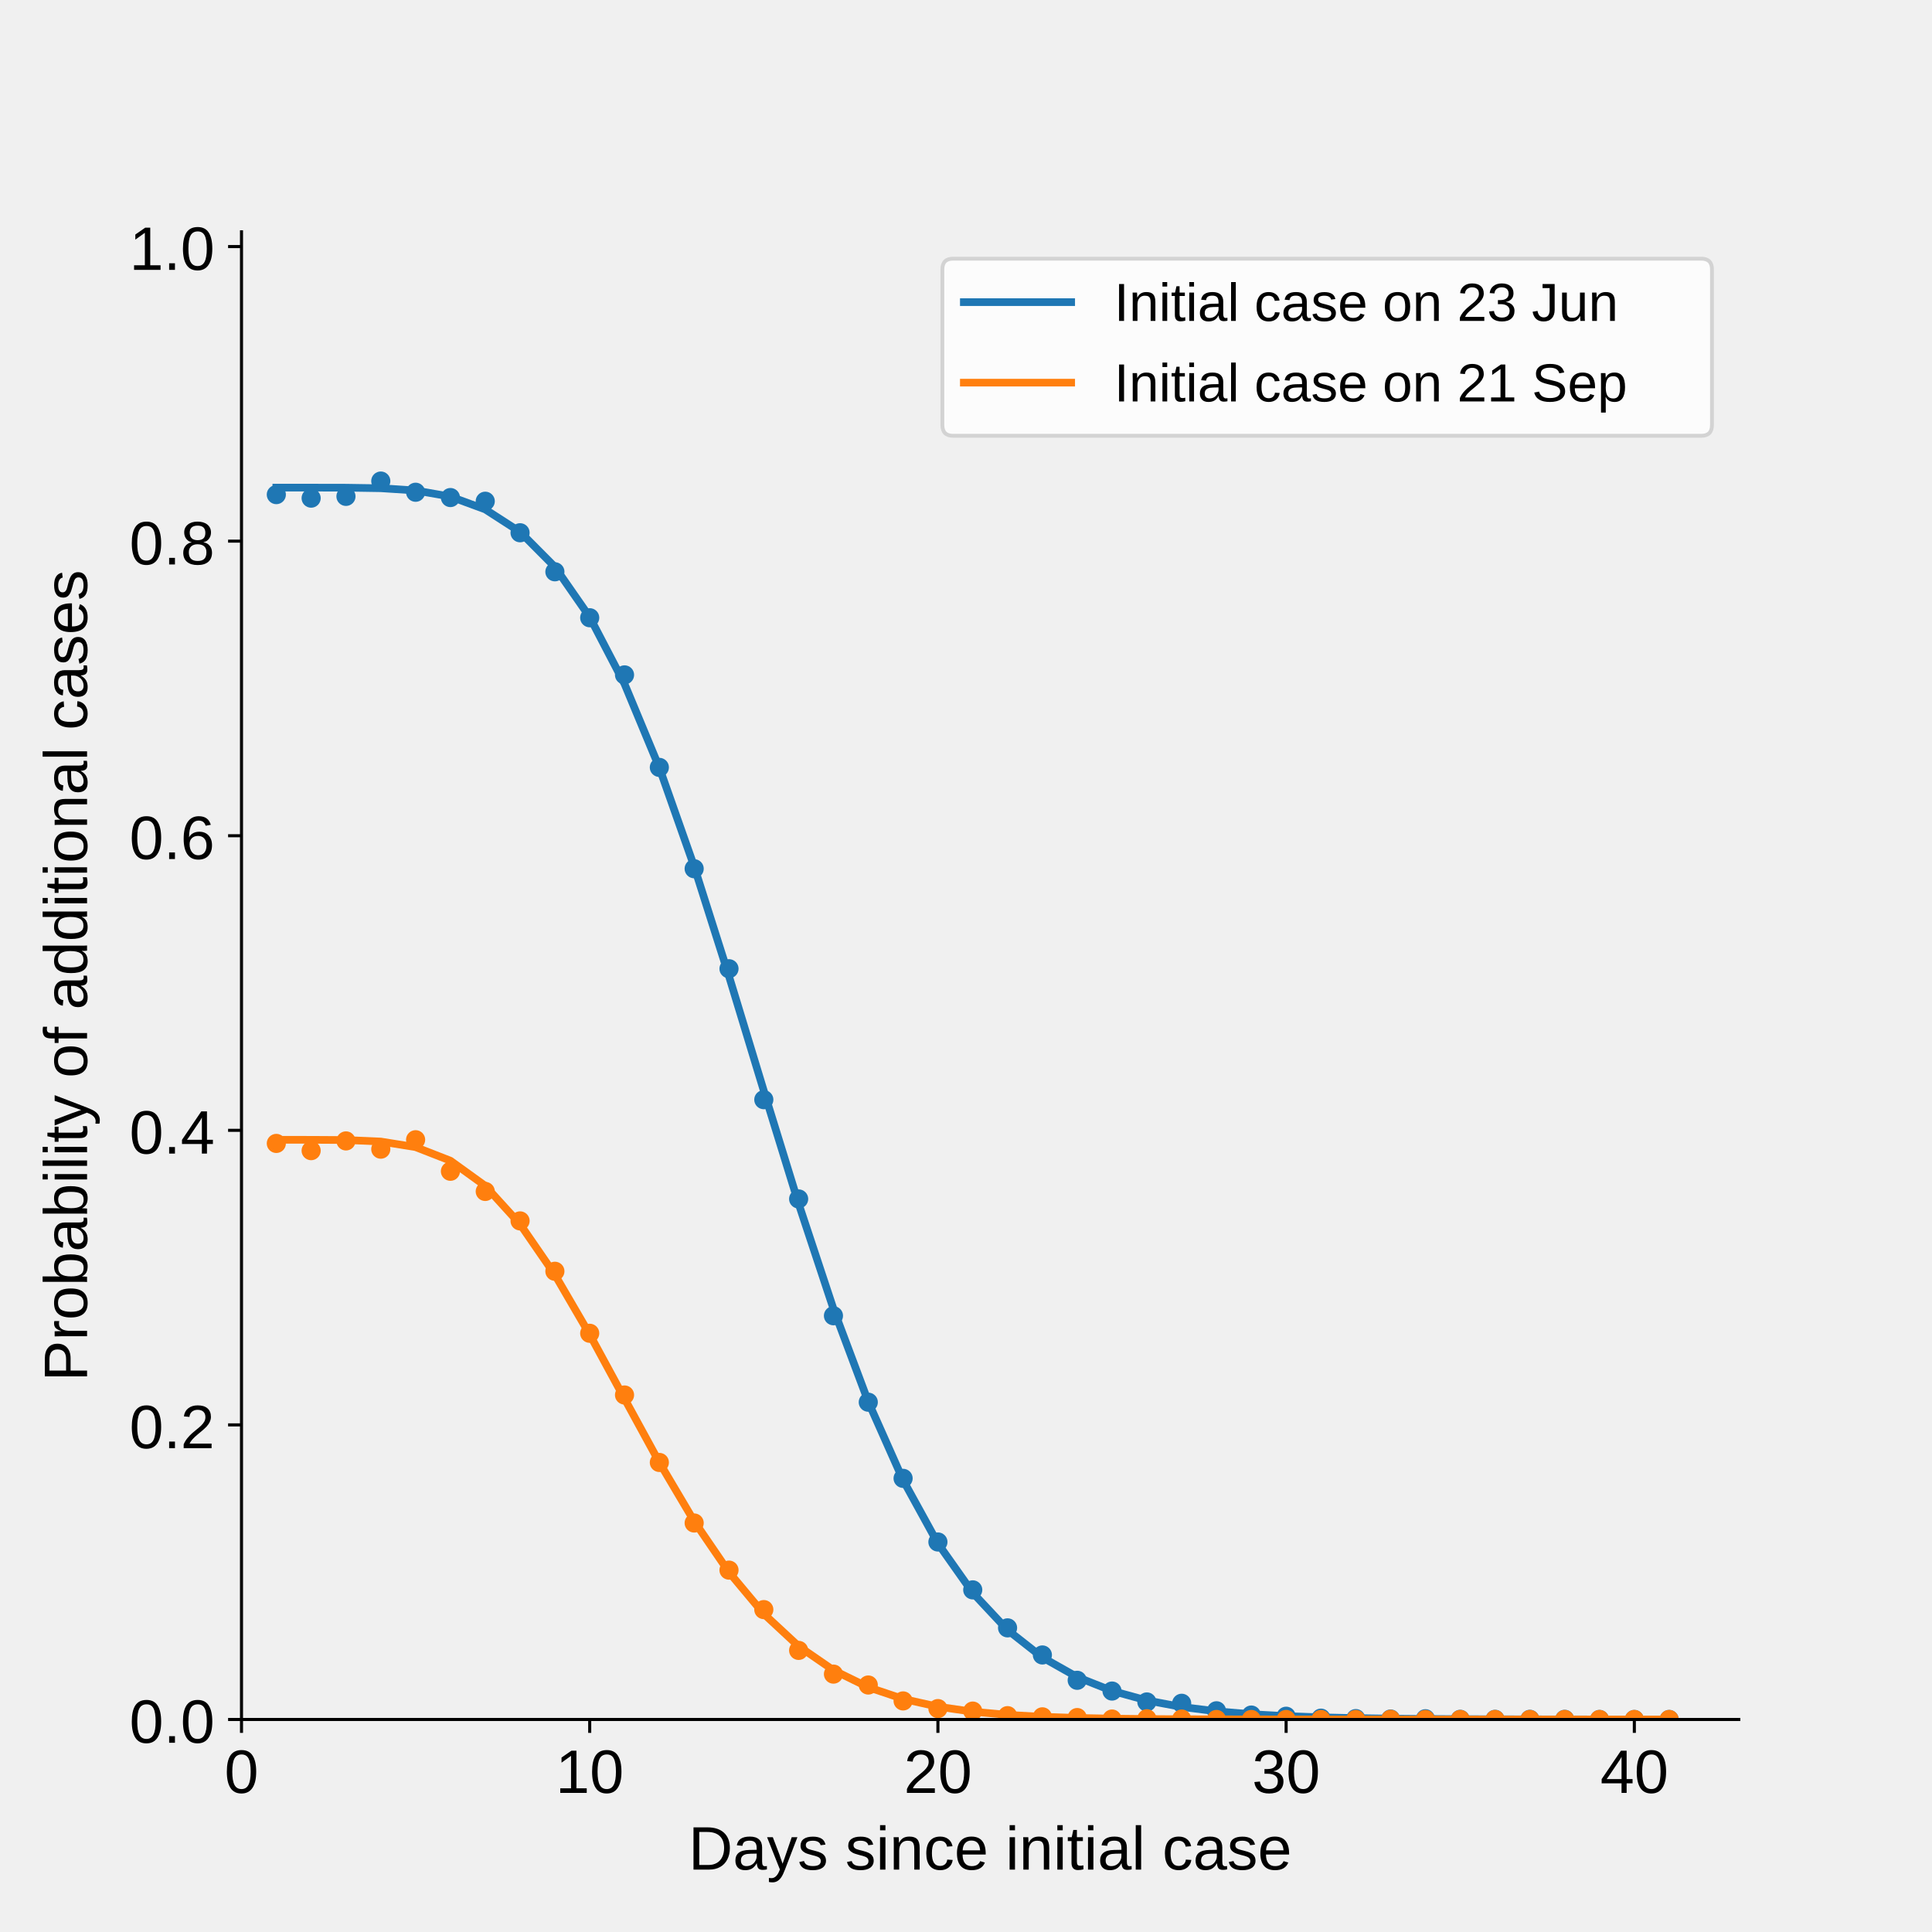
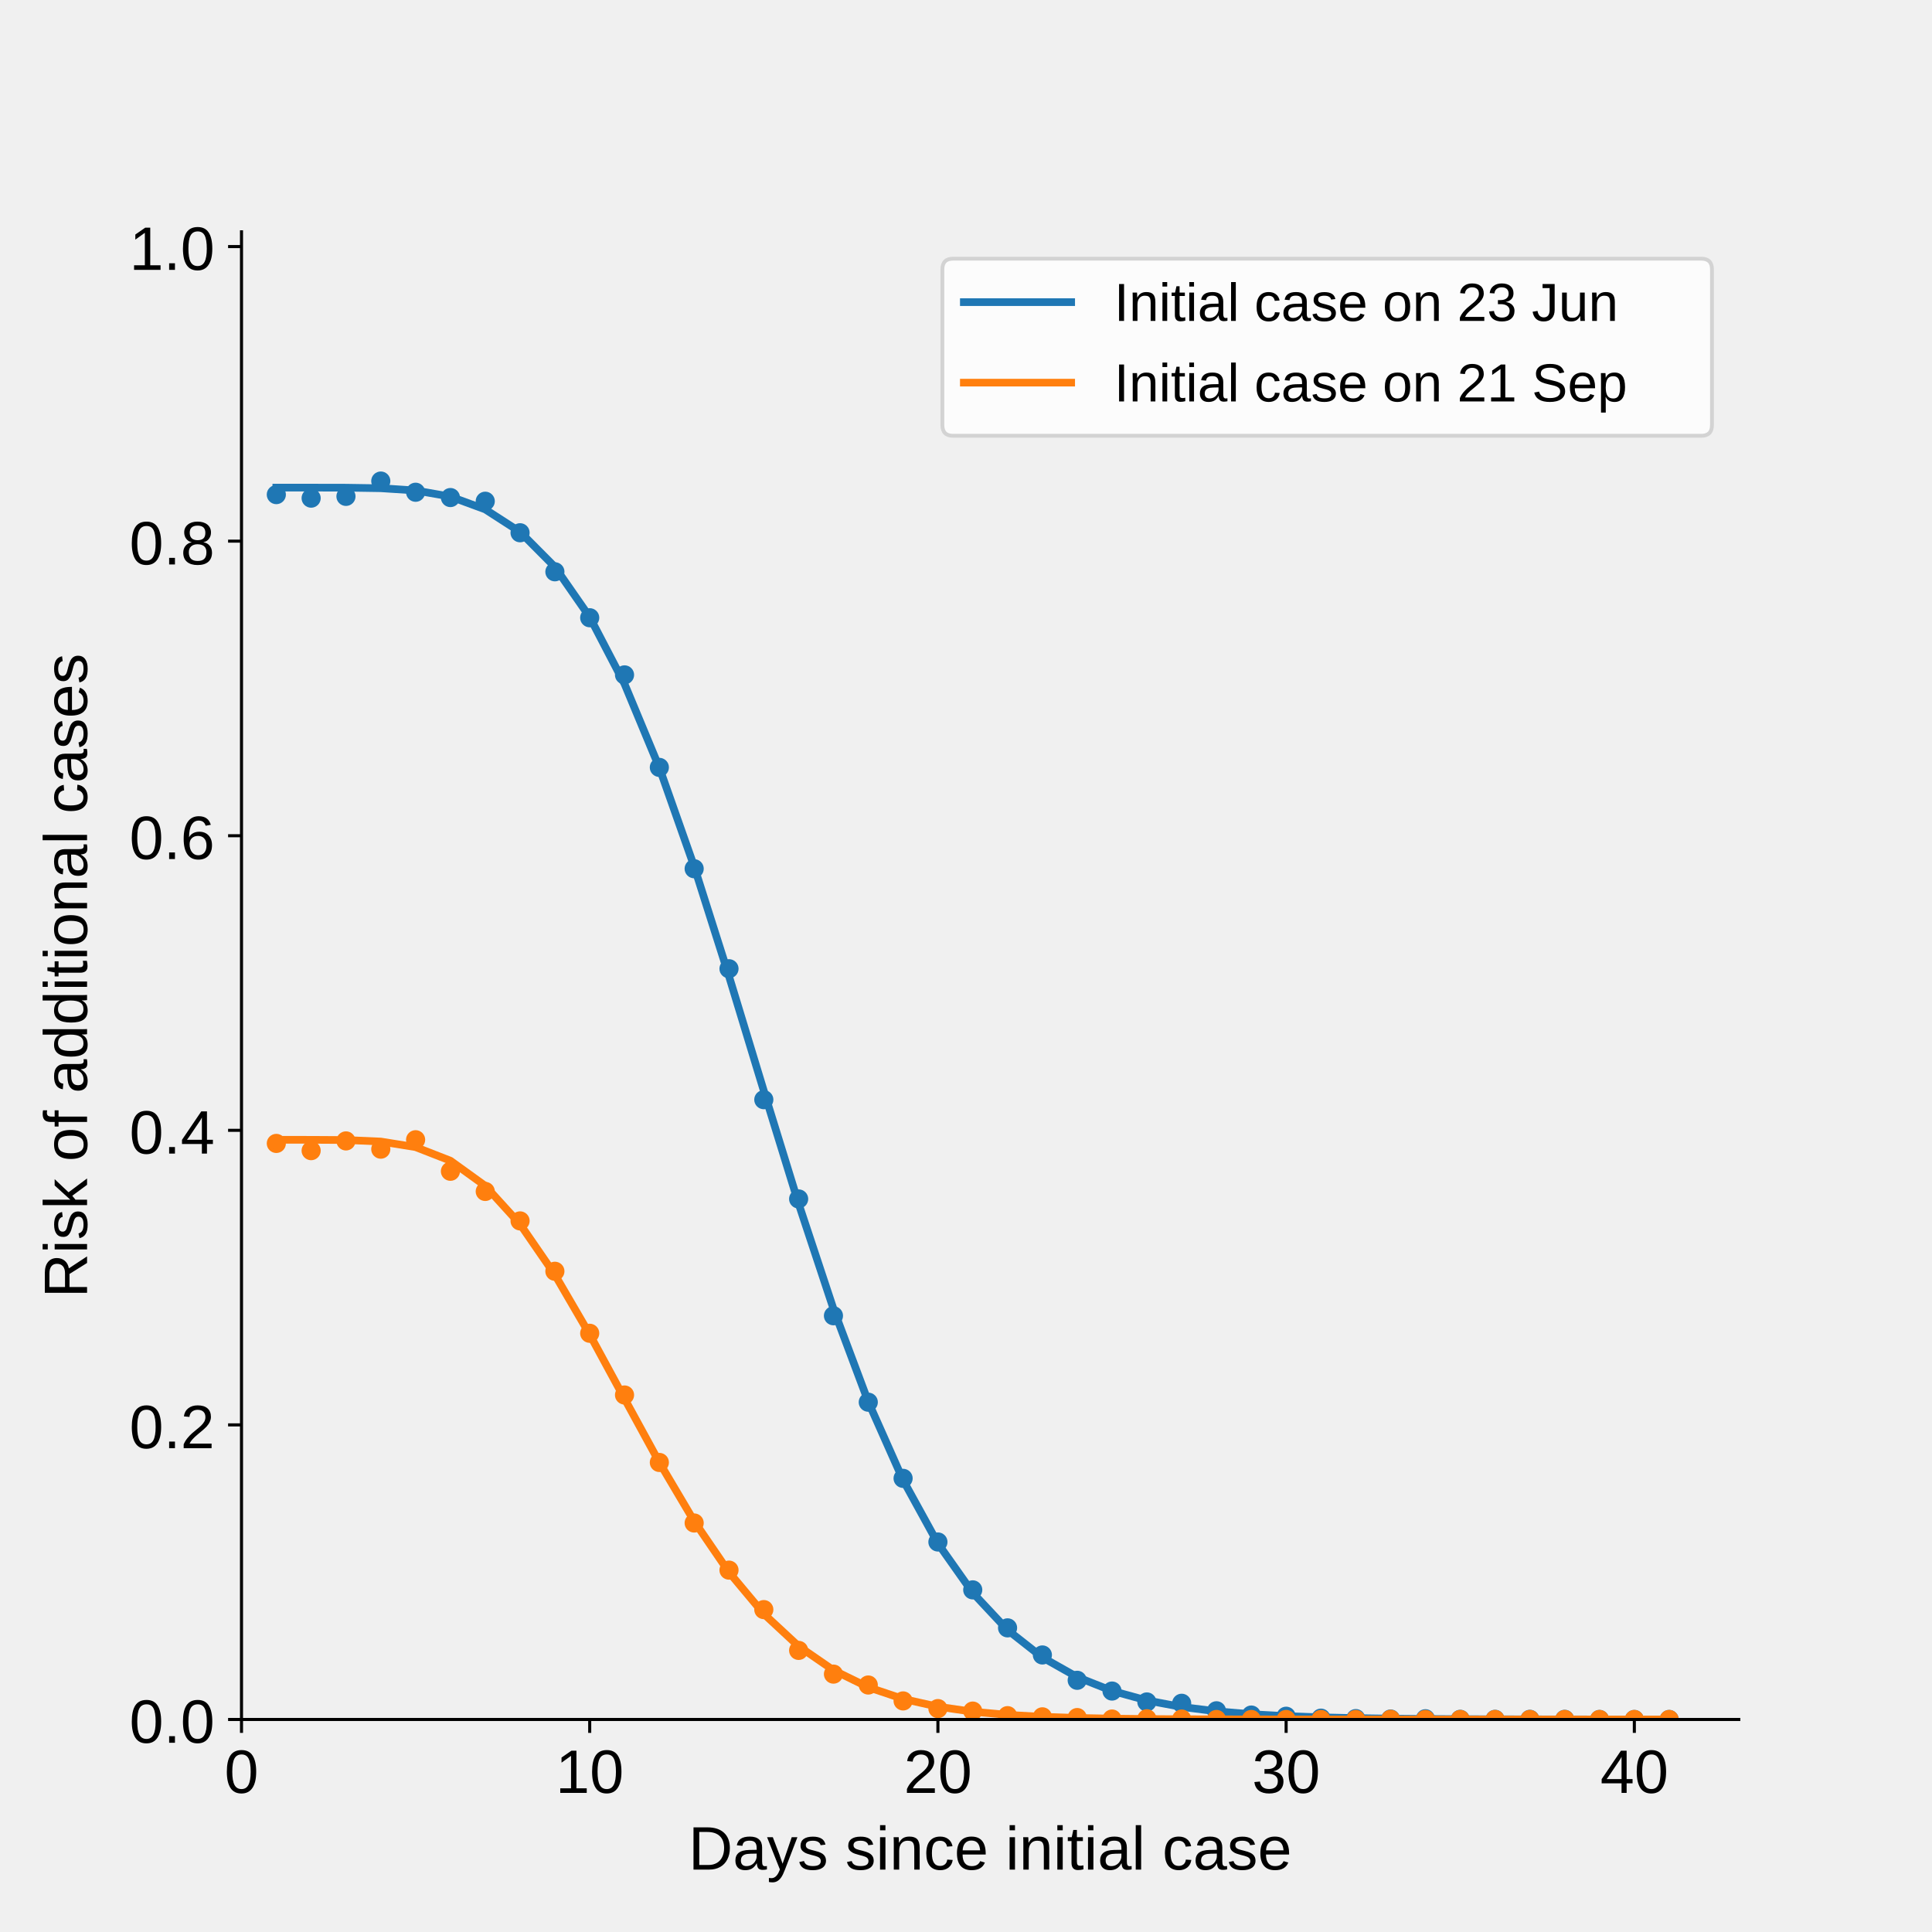
<svg xmlns="http://www.w3.org/2000/svg" xmlns:xlink="http://www.w3.org/1999/xlink" width="504pt" height="504pt" viewBox="0 0 504 504" version="1.1">
  <defs>
    <style type="text/css">*{stroke-linejoin: round; stroke-linecap: butt}</style>
  </defs>
  <g id="figure_1">
    <g id="patch_1">
      <path d="M 0 504  L 504 504  L 504 0  L 0 0  L 0 504  z " style="fill: none" />
    </g>
    <g id="axes_1">
      <g id="patch_2">
        <path d="M 63 448.56  L 453.6 448.56  L 453.6 60.48  L 63 60.48  L 63 448.56  z " style="fill: none" />
      </g>
      <g id="matplotlib.axis_1">
        <g id="xtick_1">
          <g id="line2d_1">
            <defs>
              <path id="m8d595e308e" d="M 0 0  L 0 3.5  " style="stroke: #000000; stroke-width: 0.8" />
            </defs>
            <g>
              <use xlink:href="#m8d595e308e" x="63" y="448.56" style="stroke: #000000; stroke-width: 0.8" />
            </g>
          </g>
          <g id="text_1">
            <text style="font-size: 16px; font-family: 'Arial', sans-serif; text-anchor: middle" x="63" y="467.716" transform="rotate(-0 63 467.7163)">0</text>
          </g>
        </g>
        <g id="xtick_2">
          <g id="line2d_2">
            <g>
              <use xlink:href="#m8d595e308e" x="153.837" y="448.56" style="stroke: #000000; stroke-width: 0.8" />
            </g>
          </g>
          <g id="text_2">
            <text style="font-size: 16px; font-family: 'Arial', sans-serif; text-anchor: middle" x="153.837" y="467.716" transform="rotate(-0 153.8372 467.7163)">10</text>
          </g>
        </g>
        <g id="xtick_3">
          <g id="line2d_3">
            <g>
              <use xlink:href="#m8d595e308e" x="244.674" y="448.56" style="stroke: #000000; stroke-width: 0.8" />
            </g>
          </g>
          <g id="text_3">
            <text style="font-size: 16px; font-family: 'Arial', sans-serif; text-anchor: middle" x="244.674" y="467.716" transform="rotate(-0 244.6744 467.7163)">20</text>
          </g>
        </g>
        <g id="xtick_4">
          <g id="line2d_4">
            <g>
              <use xlink:href="#m8d595e308e" x="335.512" y="448.56" style="stroke: #000000; stroke-width: 0.8" />
            </g>
          </g>
          <g id="text_4">
            <text style="font-size: 16px; font-family: 'Arial', sans-serif; text-anchor: middle" x="335.512" y="467.716" transform="rotate(-0 335.5116 467.7163)">30</text>
          </g>
        </g>
        <g id="xtick_5">
          <g id="line2d_5">
            <g>
              <use xlink:href="#m8d595e308e" x="426.349" y="448.56" style="stroke: #000000; stroke-width: 0.8" />
            </g>
          </g>
          <g id="text_5">
            <text style="font-size: 16px; font-family: 'Arial', sans-serif; text-anchor: middle" x="426.349" y="467.716" transform="rotate(-0 426.3488 467.7163)">40</text>
          </g>
        </g>
        <g id="text_6">
          <text style="font-size: 16px; font-family: 'Arial', sans-serif; text-anchor: middle" x="258.3" y="487.717" transform="rotate(-0 258.3 487.7175)">Days since initial case</text>
        </g>
      </g>
      <g id="matplotlib.axis_2">
        <g id="ytick_1">
          <g id="line2d_6">
            <defs>
              <path id="mb1e079ecab" d="M 0 0  L -3.5 0  " style="stroke: #000000; stroke-width: 0.8" />
            </defs>
            <g>
              <use xlink:href="#mb1e079ecab" x="63" y="448.56" style="stroke: #000000; stroke-width: 0.8" />
            </g>
          </g>
          <g id="text_7">
            <text style="font-size: 16px; font-family: 'Arial', sans-serif; text-anchor: end" x="56" y="454.638" transform="rotate(-0 56 454.6381)">0.0</text>
          </g>
        </g>
        <g id="ytick_2">
          <g id="line2d_7">
            <g>
              <use xlink:href="#mb1e079ecab" x="63" y="371.712" style="stroke: #000000; stroke-width: 0.8" />
            </g>
          </g>
          <g id="text_8">
            <text style="font-size: 16px; font-family: 'Arial', sans-serif; text-anchor: end" x="56" y="377.791" transform="rotate(-0 56 377.7906)">0.2</text>
          </g>
        </g>
        <g id="ytick_3">
          <g id="line2d_8">
            <g>
              <use xlink:href="#mb1e079ecab" x="63" y="294.865" style="stroke: #000000; stroke-width: 0.8" />
            </g>
          </g>
          <g id="text_9">
            <text style="font-size: 16px; font-family: 'Arial', sans-serif; text-anchor: end" x="56" y="300.943" transform="rotate(-0 56 300.9431)">0.4</text>
          </g>
        </g>
        <g id="ytick_4">
          <g id="line2d_9">
            <g>
              <use xlink:href="#mb1e079ecab" x="63" y="218.017" style="stroke: #000000; stroke-width: 0.8" />
            </g>
          </g>
          <g id="text_10">
            <text style="font-size: 16px; font-family: 'Arial', sans-serif; text-anchor: end" x="56" y="224.096" transform="rotate(-0 56 224.0956)">0.6</text>
          </g>
        </g>
        <g id="ytick_5">
          <g id="line2d_10">
            <g>
              <use xlink:href="#mb1e079ecab" x="63" y="141.17" style="stroke: #000000; stroke-width: 0.8" />
            </g>
          </g>
          <g id="text_11">
            <text style="font-size: 16px; font-family: 'Arial', sans-serif; text-anchor: end" x="56" y="147.248" transform="rotate(-0 56 147.248)">0.8</text>
          </g>
        </g>
        <g id="ytick_6">
          <g id="line2d_11">
            <g>
              <use xlink:href="#mb1e079ecab" x="63" y="64.322" style="stroke: #000000; stroke-width: 0.8" />
            </g>
          </g>
          <g id="text_12">
            <text style="font-size: 16px; font-family: 'Arial', sans-serif; text-anchor: end" x="56" y="70.401" transform="rotate(-0 56 70.4005)">1.0</text>
          </g>
        </g>
        <g id="text_13">
-           <text style="font-size: 16px; font-family: 'Arial', sans-serif; text-anchor: middle" x="22.711" y="254.52" transform="rotate(-90 22.71125 254.52)">Probability of additional cases</text>
+           <text style="font-size: 16px; font-family: 'Arial', sans-serif; text-anchor: middle" x="22.711" y="254.52" transform="rotate(-90 22.71125 254.52)">Risk of additional cases</text>
        </g>
      </g>
      <g id="line2d_12">
        <path d="M 72.084 127.204  L 81.167 127.205  L 90.251 127.222  L 99.335 127.365  L 108.419 127.951  L 117.502 129.547  L 126.586 132.888  L 135.67 138.753  L 144.753 147.894  L 153.837 160.967  L 162.921 178.411  L 172.005 200.268  L 181.088 226.042  L 190.172 254.661  L 199.256 284.566  L 208.34 314.015  L 217.423 341.439  L 226.507 365.677  L 235.591 386.111  L 244.674 402.631  L 253.758 415.501  L 262.842 425.218  L 271.926 432.364  L 281.009 437.491  L 290.093 441.098  L 299.177 443.591  L 308.26 445.288  L 317.344 446.427  L 326.428 447.183  L 335.512 447.678  L 344.595 447.999  L 353.679 448.206  L 362.763 448.338  L 371.847 448.422  L 380.93 448.474  L 390.014 448.507  L 399.098 448.528  L 408.181 448.54  L 417.265 448.548  L 426.349 448.553  L 435.433 448.56  " clip-path="url(#pd893f8f7ad)" style="fill: none; stroke: #1f77b4; stroke-width: 2; stroke-linecap: square" />
      </g>
      <g id="line2d_13">
        <defs>
          <path id="m98d09ba0a0" d="M 0 2  C 0.53 2 1.039 1.789 1.414 1.414  C 1.789 1.039 2 0.53 2 0  C 2 -0.53 1.789 -1.039 1.414 -1.414  C 1.039 -1.789 0.53 -2 0 -2  C -0.53 -2 -1.039 -1.789 -1.414 -1.414  C -1.789 -1.039 -2 -0.53 -2 0  C -2 0.53 -1.789 1.039 -1.414 1.414  C -1.039 1.789 -0.53 2 0 2  z " style="stroke: #1f77b4" />
        </defs>
        <g clip-path="url(#pd893f8f7ad)">
          <use xlink:href="#m98d09ba0a0" x="72.084" y="129.028" style="fill: #1f77b4; stroke: #1f77b4" />
          <use xlink:href="#m98d09ba0a0" x="81.167" y="129.95" style="fill: #1f77b4; stroke: #1f77b4" />
          <use xlink:href="#m98d09ba0a0" x="90.251" y="129.489" style="fill: #1f77b4; stroke: #1f77b4" />
          <use xlink:href="#m98d09ba0a0" x="99.335" y="125.493" style="fill: #1f77b4; stroke: #1f77b4" />
          <use xlink:href="#m98d09ba0a0" x="108.419" y="128.413" style="fill: #1f77b4; stroke: #1f77b4" />
          <use xlink:href="#m98d09ba0a0" x="117.502" y="129.796" style="fill: #1f77b4; stroke: #1f77b4" />
          <use xlink:href="#m98d09ba0a0" x="126.586" y="130.757" style="fill: #1f77b4; stroke: #1f77b4" />
          <use xlink:href="#m98d09ba0a0" x="135.67" y="138.98" style="fill: #1f77b4; stroke: #1f77b4" />
          <use xlink:href="#m98d09ba0a0" x="144.753" y="149.162" style="fill: #1f77b4; stroke: #1f77b4" />
          <use xlink:href="#m98d09ba0a0" x="153.837" y="161.15" style="fill: #1f77b4; stroke: #1f77b4" />
          <use xlink:href="#m98d09ba0a0" x="162.921" y="176.059" style="fill: #1f77b4; stroke: #1f77b4" />
          <use xlink:href="#m98d09ba0a0" x="172.005" y="200.189" style="fill: #1f77b4; stroke: #1f77b4" />
          <use xlink:href="#m98d09ba0a0" x="181.088" y="226.624" style="fill: #1f77b4; stroke: #1f77b4" />
          <use xlink:href="#m98d09ba0a0" x="190.172" y="252.714" style="fill: #1f77b4; stroke: #1f77b4" />
          <use xlink:href="#m98d09ba0a0" x="199.256" y="286.873" style="fill: #1f77b4; stroke: #1f77b4" />
          <use xlink:href="#m98d09ba0a0" x="208.34" y="312.77" style="fill: #1f77b4; stroke: #1f77b4" />
          <use xlink:href="#m98d09ba0a0" x="217.423" y="343.24" style="fill: #1f77b4; stroke: #1f77b4" />
          <use xlink:href="#m98d09ba0a0" x="226.507" y="365.795" style="fill: #1f77b4; stroke: #1f77b4" />
          <use xlink:href="#m98d09ba0a0" x="235.591" y="385.66" style="fill: #1f77b4; stroke: #1f77b4" />
          <use xlink:href="#m98d09ba0a0" x="244.674" y="402.259" style="fill: #1f77b4; stroke: #1f77b4" />
          <use xlink:href="#m98d09ba0a0" x="253.758" y="414.747" style="fill: #1f77b4; stroke: #1f77b4" />
          <use xlink:href="#m98d09ba0a0" x="262.842" y="424.66" style="fill: #1f77b4; stroke: #1f77b4" />
          <use xlink:href="#m98d09ba0a0" x="271.926" y="431.73" style="fill: #1f77b4; stroke: #1f77b4" />
          <use xlink:href="#m98d09ba0a0" x="281.009" y="438.339" style="fill: #1f77b4; stroke: #1f77b4" />
          <use xlink:href="#m98d09ba0a0" x="290.093" y="441.144" style="fill: #1f77b4; stroke: #1f77b4" />
          <use xlink:href="#m98d09ba0a0" x="299.177" y="443.988" style="fill: #1f77b4; stroke: #1f77b4" />
          <use xlink:href="#m98d09ba0a0" x="308.26" y="444.333" style="fill: #1f77b4; stroke: #1f77b4" />
          <use xlink:href="#m98d09ba0a0" x="317.344" y="446.293" style="fill: #1f77b4; stroke: #1f77b4" />
          <use xlink:href="#m98d09ba0a0" x="326.428" y="447.407" style="fill: #1f77b4; stroke: #1f77b4" />
          <use xlink:href="#m98d09ba0a0" x="335.512" y="447.715" style="fill: #1f77b4; stroke: #1f77b4" />
          <use xlink:href="#m98d09ba0a0" x="344.595" y="448.214" style="fill: #1f77b4; stroke: #1f77b4" />
          <use xlink:href="#m98d09ba0a0" x="353.679" y="448.329" style="fill: #1f77b4; stroke: #1f77b4" />
          <use xlink:href="#m98d09ba0a0" x="362.763" y="448.445" style="fill: #1f77b4; stroke: #1f77b4" />
          <use xlink:href="#m98d09ba0a0" x="371.847" y="448.368" style="fill: #1f77b4; stroke: #1f77b4" />
          <use xlink:href="#m98d09ba0a0" x="380.93" y="448.522" style="fill: #1f77b4; stroke: #1f77b4" />
          <use xlink:href="#m98d09ba0a0" x="390.014" y="448.522" style="fill: #1f77b4; stroke: #1f77b4" />
          <use xlink:href="#m98d09ba0a0" x="399.098" y="448.522" style="fill: #1f77b4; stroke: #1f77b4" />
          <use xlink:href="#m98d09ba0a0" x="408.181" y="448.522" style="fill: #1f77b4; stroke: #1f77b4" />
          <use xlink:href="#m98d09ba0a0" x="417.265" y="448.56" style="fill: #1f77b4; stroke: #1f77b4" />
          <use xlink:href="#m98d09ba0a0" x="426.349" y="448.56" style="fill: #1f77b4; stroke: #1f77b4" />
          <use xlink:href="#m98d09ba0a0" x="435.433" y="448.56" style="fill: #1f77b4; stroke: #1f77b4" />
        </g>
      </g>
      <g id="line2d_14">
        <path d="M 72.084 297.343  L 81.167 297.346  L 90.251 297.4  L 99.335 297.794  L 108.419 299.25  L 117.502 302.794  L 126.586 309.347  L 135.67 319.335  L 144.753 332.531  L 153.837 348.119  L 162.921 364.867  L 172.005 381.496  L 181.088 396.837  L 190.172 410.138  L 199.256 421.011  L 208.34 429.45  L 217.423 435.703  L 226.507 440.15  L 235.591 443.201  L 244.674 445.225  L 253.758 446.531  L 262.842 447.352  L 271.926 447.855  L 281.009 448.157  L 290.093 448.333  L 299.177 448.435  L 308.26 448.492  L 317.344 448.524  L 326.428 448.541  L 335.512 448.55  L 344.595 448.555  L 353.679 448.558  L 362.763 448.559  L 371.847 448.559  L 380.93 448.56  L 390.014 448.56  L 399.098 448.56  L 408.181 448.56  L 417.265 448.56  L 426.349 448.56  L 435.433 448.56  " clip-path="url(#pd893f8f7ad)" style="fill: none; stroke: #ff7f0e; stroke-width: 2; stroke-linecap: square" />
      </g>
      <g id="line2d_15">
        <defs>
          <path id="mf3e2c9c284" d="M 0 2  C 0.53 2 1.039 1.789 1.414 1.414  C 1.789 1.039 2 0.53 2 0  C 2 -0.53 1.789 -1.039 1.414 -1.414  C 1.039 -1.789 0.53 -2 0 -2  C -0.53 -2 -1.039 -1.789 -1.414 -1.414  C -1.789 -1.039 -2 -0.53 -2 0  C -2 0.53 -1.789 1.039 -1.414 1.414  C -1.039 1.789 -0.53 2 0 2  z " style="stroke: #ff7f0e" />
        </defs>
        <g clip-path="url(#pd893f8f7ad)">
          <use xlink:href="#mf3e2c9c284" x="72.084" y="298.285" style="fill: #ff7f0e; stroke: #ff7f0e" />
          <use xlink:href="#mf3e2c9c284" x="81.167" y="300.167" style="fill: #ff7f0e; stroke: #ff7f0e" />
          <use xlink:href="#mf3e2c9c284" x="90.251" y="297.631" style="fill: #ff7f0e; stroke: #ff7f0e" />
          <use xlink:href="#mf3e2c9c284" x="99.335" y="299.783" style="fill: #ff7f0e; stroke: #ff7f0e" />
          <use xlink:href="#mf3e2c9c284" x="108.419" y="297.324" style="fill: #ff7f0e; stroke: #ff7f0e" />
          <use xlink:href="#mf3e2c9c284" x="117.502" y="305.547" style="fill: #ff7f0e; stroke: #ff7f0e" />
          <use xlink:href="#mf3e2c9c284" x="126.586" y="310.811" style="fill: #ff7f0e; stroke: #ff7f0e" />
          <use xlink:href="#mf3e2c9c284" x="135.67" y="318.496" style="fill: #ff7f0e; stroke: #ff7f0e" />
          <use xlink:href="#mf3e2c9c284" x="144.753" y="331.636" style="fill: #ff7f0e; stroke: #ff7f0e" />
          <use xlink:href="#mf3e2c9c284" x="153.837" y="347.813" style="fill: #ff7f0e; stroke: #ff7f0e" />
          <use xlink:href="#mf3e2c9c284" x="162.921" y="363.912" style="fill: #ff7f0e; stroke: #ff7f0e" />
          <use xlink:href="#mf3e2c9c284" x="172.005" y="381.511" style="fill: #ff7f0e; stroke: #ff7f0e" />
          <use xlink:href="#mf3e2c9c284" x="181.088" y="397.303" style="fill: #ff7f0e; stroke: #ff7f0e" />
          <use xlink:href="#mf3e2c9c284" x="190.172" y="409.598" style="fill: #ff7f0e; stroke: #ff7f0e" />
          <use xlink:href="#mf3e2c9c284" x="199.256" y="419.896" style="fill: #ff7f0e; stroke: #ff7f0e" />
          <use xlink:href="#mf3e2c9c284" x="208.34" y="430.539" style="fill: #ff7f0e; stroke: #ff7f0e" />
          <use xlink:href="#mf3e2c9c284" x="217.423" y="436.725" style="fill: #ff7f0e; stroke: #ff7f0e" />
          <use xlink:href="#mf3e2c9c284" x="226.507" y="439.569" style="fill: #ff7f0e; stroke: #ff7f0e" />
          <use xlink:href="#mf3e2c9c284" x="235.591" y="443.719" style="fill: #ff7f0e; stroke: #ff7f0e" />
          <use xlink:href="#mf3e2c9c284" x="244.674" y="445.717" style="fill: #ff7f0e; stroke: #ff7f0e" />
          <use xlink:href="#mf3e2c9c284" x="253.758" y="446.37" style="fill: #ff7f0e; stroke: #ff7f0e" />
          <use xlink:href="#mf3e2c9c284" x="262.842" y="447.561" style="fill: #ff7f0e; stroke: #ff7f0e" />
          <use xlink:href="#mf3e2c9c284" x="271.926" y="447.868" style="fill: #ff7f0e; stroke: #ff7f0e" />
          <use xlink:href="#mf3e2c9c284" x="281.009" y="448.06" style="fill: #ff7f0e; stroke: #ff7f0e" />
          <use xlink:href="#mf3e2c9c284" x="290.093" y="448.445" style="fill: #ff7f0e; stroke: #ff7f0e" />
          <use xlink:href="#mf3e2c9c284" x="299.177" y="448.368" style="fill: #ff7f0e; stroke: #ff7f0e" />
          <use xlink:href="#mf3e2c9c284" x="308.26" y="448.445" style="fill: #ff7f0e; stroke: #ff7f0e" />
          <use xlink:href="#mf3e2c9c284" x="317.344" y="448.56" style="fill: #ff7f0e; stroke: #ff7f0e" />
          <use xlink:href="#mf3e2c9c284" x="326.428" y="448.56" style="fill: #ff7f0e; stroke: #ff7f0e" />
          <use xlink:href="#mf3e2c9c284" x="335.512" y="448.56" style="fill: #ff7f0e; stroke: #ff7f0e" />
          <use xlink:href="#mf3e2c9c284" x="344.595" y="448.56" style="fill: #ff7f0e; stroke: #ff7f0e" />
          <use xlink:href="#mf3e2c9c284" x="353.679" y="448.56" style="fill: #ff7f0e; stroke: #ff7f0e" />
          <use xlink:href="#mf3e2c9c284" x="362.763" y="448.522" style="fill: #ff7f0e; stroke: #ff7f0e" />
          <use xlink:href="#mf3e2c9c284" x="371.847" y="448.56" style="fill: #ff7f0e; stroke: #ff7f0e" />
          <use xlink:href="#mf3e2c9c284" x="380.93" y="448.56" style="fill: #ff7f0e; stroke: #ff7f0e" />
          <use xlink:href="#mf3e2c9c284" x="390.014" y="448.56" style="fill: #ff7f0e; stroke: #ff7f0e" />
          <use xlink:href="#mf3e2c9c284" x="399.098" y="448.56" style="fill: #ff7f0e; stroke: #ff7f0e" />
          <use xlink:href="#mf3e2c9c284" x="408.181" y="448.56" style="fill: #ff7f0e; stroke: #ff7f0e" />
          <use xlink:href="#mf3e2c9c284" x="417.265" y="448.56" style="fill: #ff7f0e; stroke: #ff7f0e" />
          <use xlink:href="#mf3e2c9c284" x="426.349" y="448.56" style="fill: #ff7f0e; stroke: #ff7f0e" />
          <use xlink:href="#mf3e2c9c284" x="435.433" y="448.56" style="fill: #ff7f0e; stroke: #ff7f0e" />
        </g>
      </g>
      <g id="patch_3">
        <path d="M 63 448.56  L 63 60.48  " style="fill: none; stroke: #000000; stroke-width: 0.8; stroke-linejoin: miter; stroke-linecap: square" />
      </g>
      <g id="patch_4">
        <path d="M 63 448.56  L 453.6 448.56  " style="fill: none; stroke: #000000; stroke-width: 0.8; stroke-linejoin: miter; stroke-linecap: square" />
      </g>
      <g id="legend_1">
        <g id="patch_5">
          <path d="M 248.636 113.682  L 443.8 113.682  Q 446.6 113.682 446.6 110.882  L 446.6 70.28  Q 446.6 67.48 443.8 67.48  L 248.636 67.48  Q 245.836 67.48 245.836 70.28  L 245.836 110.882  Q 245.836 113.682 248.636 113.682  z " style="fill: #ffffff; opacity: 0.8; stroke: #cccccc; stroke-linejoin: miter" />
        </g>
        <g id="line2d_16">
          <path d="M 251.436 78.818  L 265.436 78.818  L 279.436 78.818  " style="fill: none; stroke: #1f77b4; stroke-width: 2; stroke-linecap: square" />
        </g>
        <g id="text_14">
          <text style="font-size: 14px; font-family: 'Arial', sans-serif; text-anchor: start" x="290.636" y="83.718" transform="rotate(-0 290.6356 83.71781)">Initial case on 23 Jun</text>
        </g>
        <g id="line2d_17">
          <path d="M 251.436 99.819  L 265.436 99.819  L 279.436 99.819  " style="fill: none; stroke: #ff7f0e; stroke-width: 2; stroke-linecap: square" />
        </g>
        <g id="text_15">
          <text style="font-size: 14px; font-family: 'Arial', sans-serif; text-anchor: start" x="290.636" y="104.719" transform="rotate(-0 290.6356 104.7189)">Initial case on 21 Sep</text>
        </g>
      </g>
    </g>
  </g>
  <defs>
    <clipPath id="pd893f8f7ad">
      <rect x="63" y="60.48" width="390.6" height="388.08" />
    </clipPath>
  </defs>
</svg>
